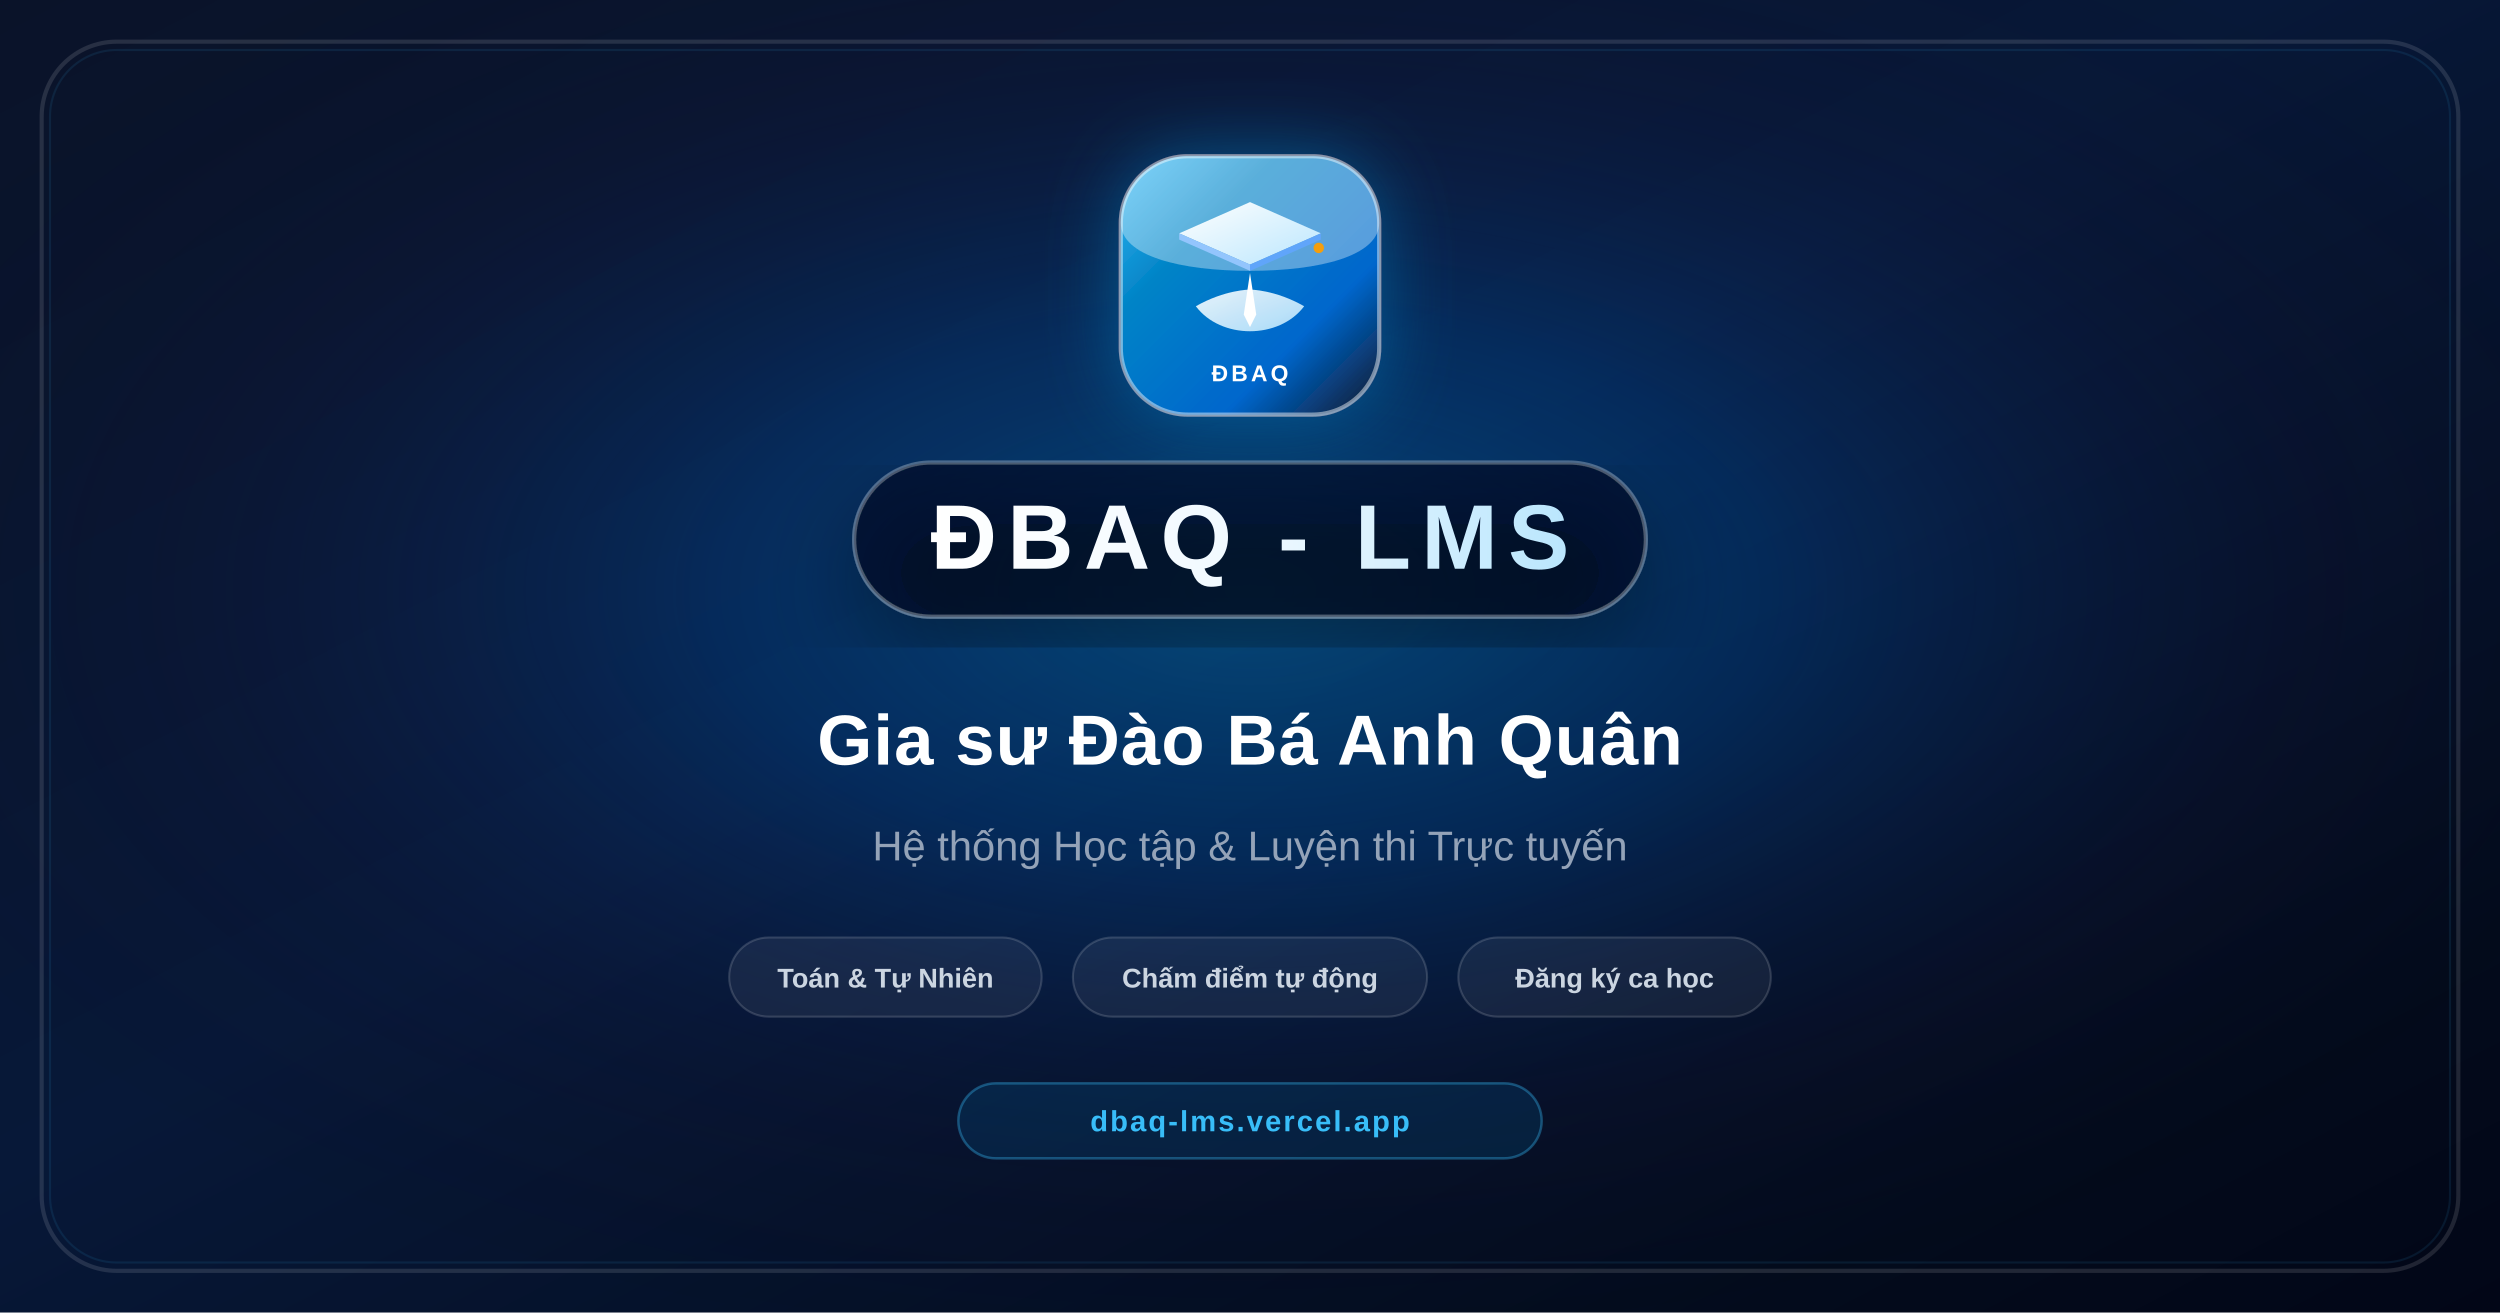
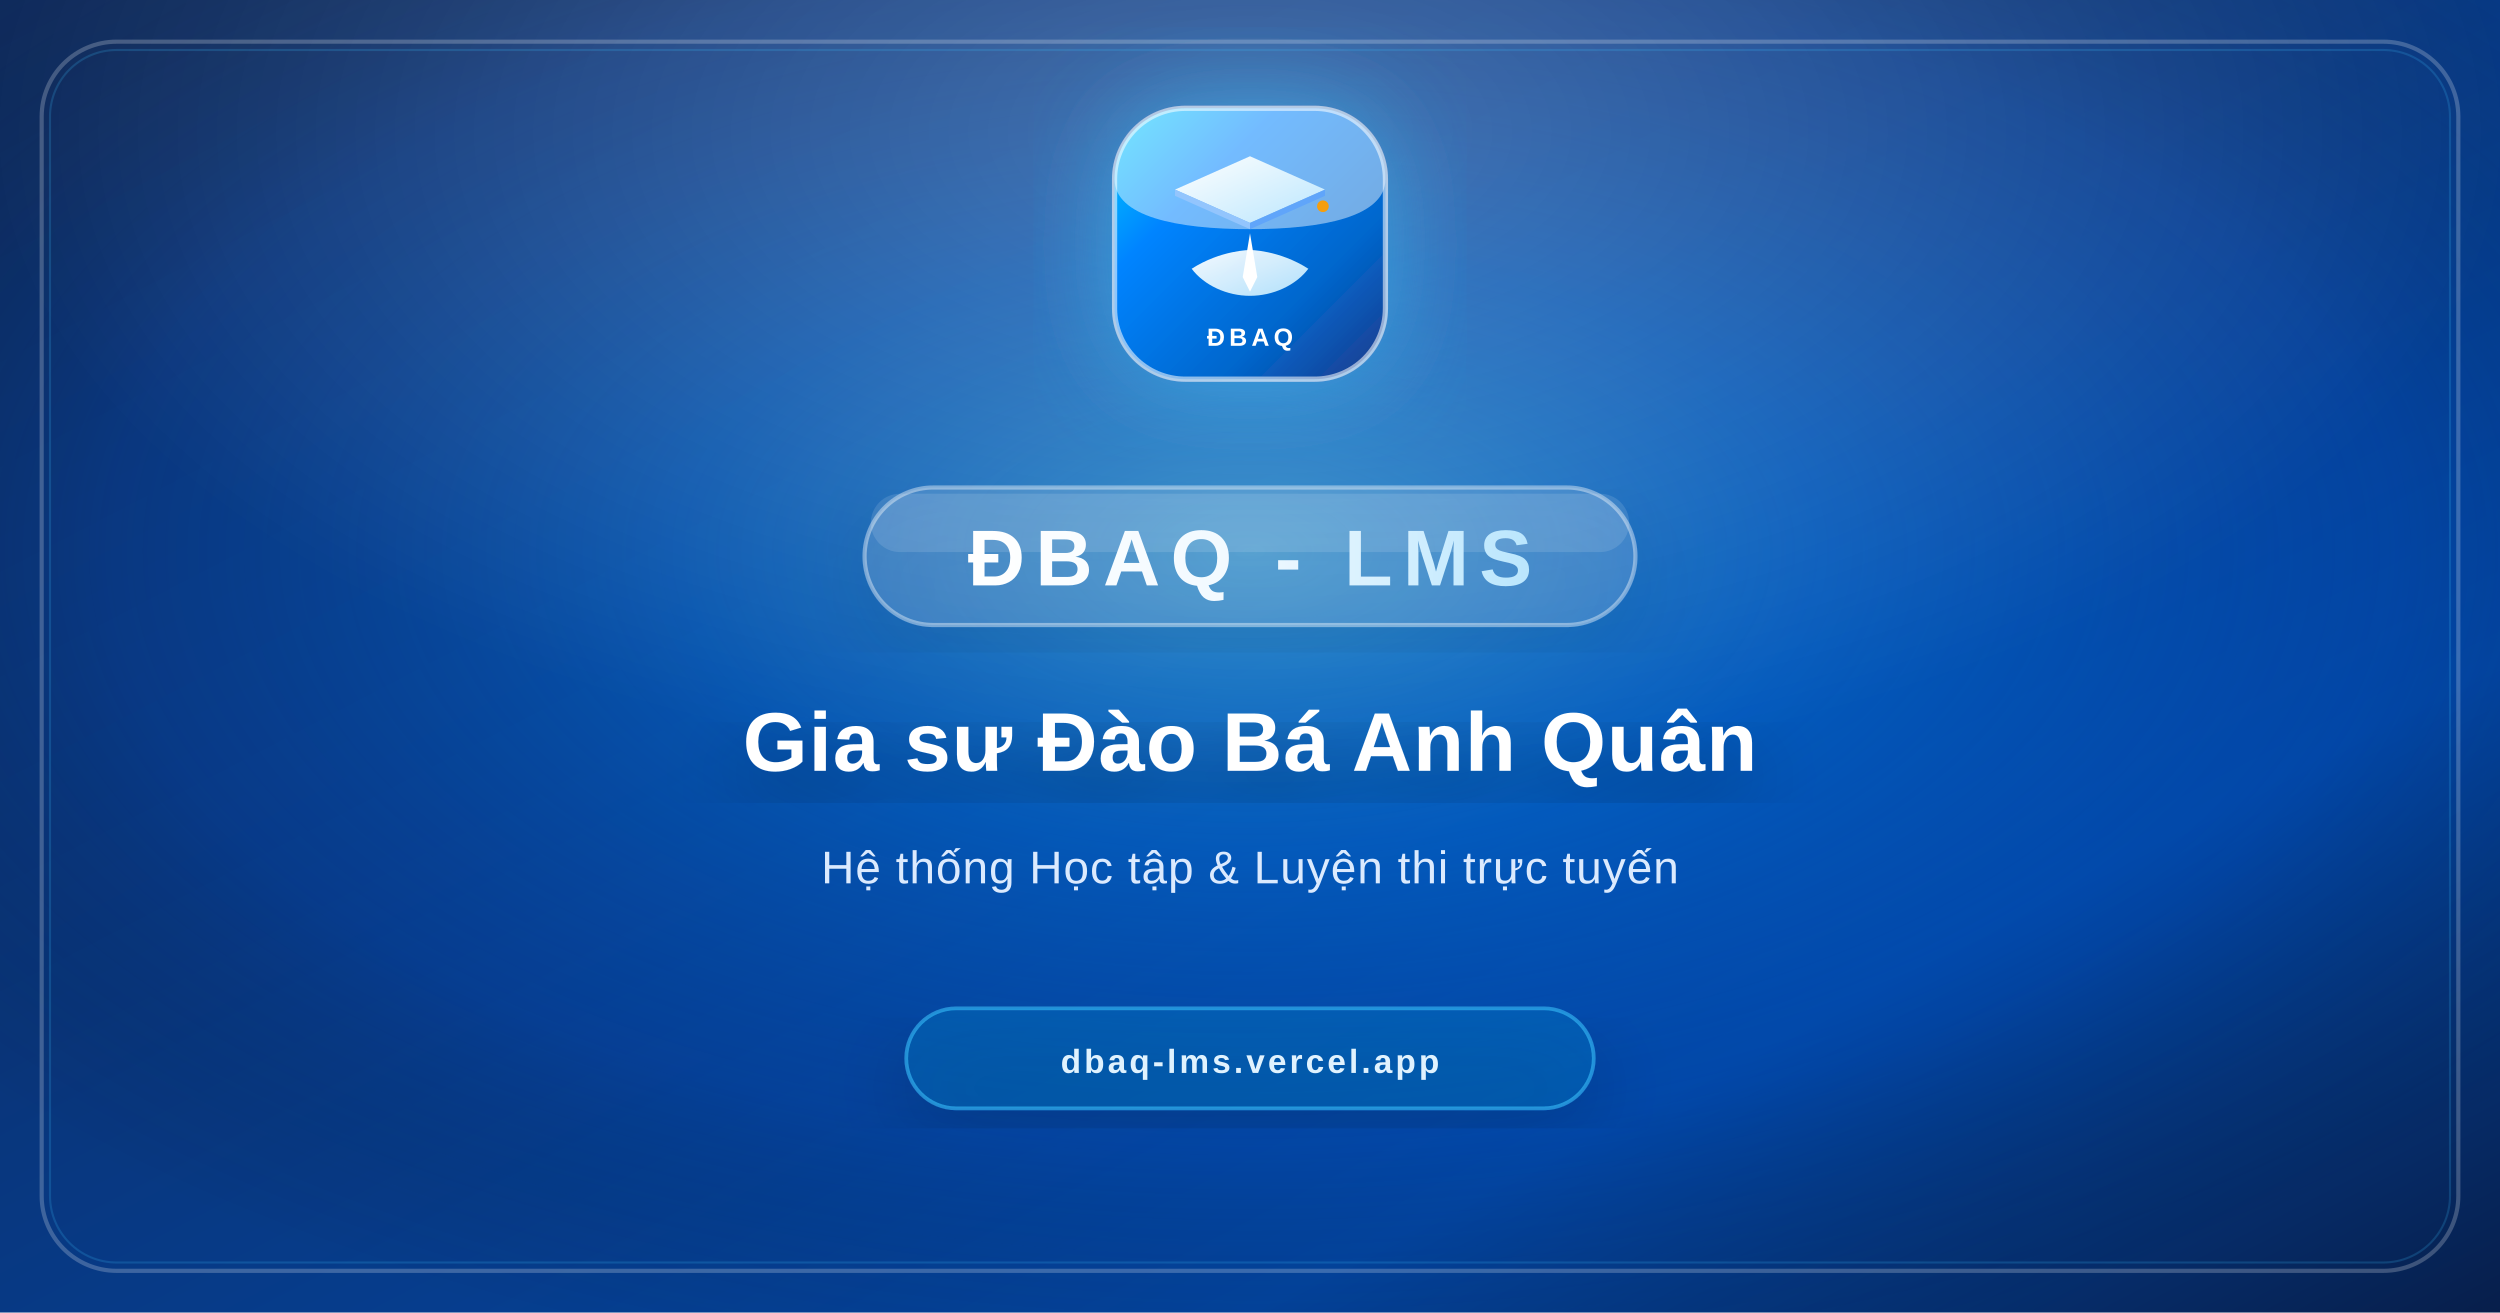
<svg xmlns="http://www.w3.org/2000/svg" viewBox="0 0 1200 630" width="1200" height="630">
  <defs>
    <linearGradient id="ogBgGrad" x1="0%" y1="0%" x2="100%" y2="100%">
-       <stop offset="0%" stop-color="#0a1329" />
-       <stop offset="45%" stop-color="#071838" />
-       <stop offset="85%" stop-color="#030b1c" />
-       <stop offset="100%" stop-color="#020617" />
+       <stop offset="0%" stop-color="#0f2b5c" />
+       <stop offset="40%" stop-color="#09357a" />
+       <stop offset="75%" stop-color="#03449e" />
+       <stop offset="100%" stop-color="#071e4a" />
    </linearGradient>
-     <radialGradient id="centerAura" cx="50%" cy="45%" r="60%">
-       <stop offset="0%" stop-color="#0284c7" stop-opacity="0.45" />
-       <stop offset="35%" stop-color="#0066cc" stop-opacity="0.25" />
-       <stop offset="70%" stop-color="#1e1b4b" stop-opacity="0.1" />
+     <radialGradient id="centerAura" cx="50%" cy="42%" r="65%">
+       <stop offset="0%" stop-color="#38bdf8" stop-opacity="0.6" />
+       <stop offset="35%" stop-color="#0084ff" stop-opacity="0.4" />
+       <stop offset="70%" stop-color="#0052cc" stop-opacity="0.2" />
      <stop offset="100%" stop-color="#000000" stop-opacity="0" />
    </radialGradient>
+     <radialGradient id="topGlowSoft" cx="50%" cy="10%" r="50%">
+       <stop offset="0%" stop-color="#ffffff" stop-opacity="0.25" />
+       <stop offset="100%" stop-color="#ffffff" stop-opacity="0" />
+     </radialGradient>
    <linearGradient id="miniIconBg" x1="0%" y1="0%" x2="100%" y2="100%">
-       <stop offset="0%" stop-color="#38bdf8" />
-       <stop offset="30%" stop-color="#0284c7" />
+       <stop offset="0%" stop-color="#00d2ff" />
+       <stop offset="30%" stop-color="#0084ff" />
      <stop offset="70%" stop-color="#0066cc" />
-       <stop offset="100%" stop-color="#0f172a" />
+       <stop offset="100%" stop-color="#1e3a8a" />
    </linearGradient>
    <linearGradient id="titleMetal" x1="0%" y1="0%" x2="100%" y2="0%">
      <stop offset="0%" stop-color="#ffffff" />
      <stop offset="50%" stop-color="#f0f9ff" />
      <stop offset="100%" stop-color="#bae6fd" />
    </linearGradient>
    <linearGradient id="emblemMini" x1="0%" y1="0%" x2="100%" y2="100%">
      <stop offset="0%" stop-color="#ffffff" />
      <stop offset="100%" stop-color="#bae6fd" />
    </linearGradient>
    <linearGradient id="goldStar" x1="0%" y1="0%" x2="100%" y2="100%">
      <stop offset="0%" stop-color="#fef08a" />
      <stop offset="100%" stop-color="#f59e0b" />
    </linearGradient>
    <filter id="cardShadow" x="-20%" y="-20%" width="140%" height="140%">
-       <feDropShadow dx="0" dy="16" stdDeviation="22" flood-color="#000000" flood-opacity="0.65" />
+       <feDropShadow dx="0" dy="14" stdDeviation="20" flood-color="#020617" flood-opacity="0.45" />
    </filter>
    <filter id="iconGlow" x="-30%" y="-30%" width="160%" height="160%">
-       <feDropShadow dx="0" dy="0" stdDeviation="18" flood-color="#0284c7" flood-opacity="0.55" />
+       <feDropShadow dx="0" dy="0" stdDeviation="24" flood-color="#38bdf8" flood-opacity="0.65" />
    </filter>
  </defs>
  <rect width="1200" height="630" fill="url(#ogBgGrad)" />
  <rect width="1200" height="630" fill="url(#centerAura)" />
-   <rect x="20" y="20" width="1160" height="590" rx="36" fill="none" stroke="rgba(255,255,255,0.12)" stroke-width="2" />
-   <rect x="24" y="24" width="1152" height="582" rx="32" fill="none" stroke="rgba(56,189,248,0.1)" stroke-width="1" />
-   <g transform="translate(600, 75)" text-anchor="middle">
-     <g transform="translate(-62, 0)" filter="url(#iconGlow)">
-       <rect width="124" height="124" rx="32" fill="url(#miniIconBg)" />
-       <rect width="124" height="124" rx="32" fill="none" stroke="rgba(255,255,255,0.45)" stroke-width="2" />
-       <path d="M 0 32 C 0 14 14 0 32 0 L 92 0 C 110 0 124 14 124 32 C 124 48 95 55 62 55 C 29 55 0 48 0 32 Z" fill="#ffffff" opacity="0.35" />
-       <g transform="translate(62, 22)">
-         <polygon points="0,0 34,15 0,30 -34,15" fill="url(#emblemMini)" />
-         <polygon points="-34,15 0,30 0,33 -34,18" fill="#93c5fd" />
-         <polygon points="34,15 0,30 0,33 34,18" fill="#60a5fa" />
-         <circle cx="33" cy="22" r="2.5" fill="#f59e0b" />
-         <path d="M -26 50 C -12 42 0 42 0 42 C 0 42 12 42 26 50 C 20 58 10 62 0 62 C -10 62 -20 58 -26 50 Z" fill="url(#emblemMini)" opacity="0.9" />
-         <polygon points="0,34 3,54 0,60 -3,54" fill="#ffffff" />
+   <rect width="1200" height="630" fill="url(#topGlowSoft)" />
+   <rect x="20" y="20" width="1160" height="590" rx="36" fill="none" stroke="rgba(255,255,255,0.22)" stroke-width="2" />
+   <rect x="24" y="24" width="1152" height="582" rx="32" fill="none" stroke="rgba(56,189,248,0.2)" stroke-width="1" />
+   <g transform="translate(600, 52)" text-anchor="middle">
+     <g transform="translate(-65, 0)" filter="url(#iconGlow)">
+       <rect width="130" height="130" rx="34" fill="url(#miniIconBg)" />
+       <rect width="130" height="130" rx="34" fill="none" stroke="rgba(255,255,255,0.55)" stroke-width="2.5" />
+       <path d="M 0 34 C 0 15 15 0 34 0 L 96 0 C 115 0 130 15 130 34 C 130 52 100 58 65 58 C 30 58 0 52 0 34 Z" fill="#ffffff" opacity="0.45" />
+       <g transform="translate(65, 23)">
+         <polygon points="0,0 36,16 0,32 -36,16" fill="url(#emblemMini)" />
+         <polygon points="-36,16 0,32 0,35 -36,19" fill="#93c5fd" />
+         <polygon points="36,16 0,32 0,35 36,19" fill="#60a5fa" />
+         <circle cx="35" cy="24" r="2.8" fill="#f59e0b" />
+         <path d="M -28 54 C -14 45 0 45 0 45 C 0 45 14 45 28 54 C 22 62 11 67 0 67 C -11 67 -22 62 -28 54 Z" fill="url(#emblemMini)" opacity="0.95" />
+         <polygon points="0,37 3.5,58 0,65 -3.5,58" fill="#ffffff" />
      </g>
-       <text x="62" y="108" text-anchor="middle" font-family="'Segoe UI', Arial, sans-serif" font-size="11" font-weight="900" letter-spacing="1.5" fill="#ffffff">ĐBAQ</text>
+       <text x="65" y="114" text-anchor="middle" font-family="'Segoe UI', Arial, sans-serif" font-size="12" font-weight="900" letter-spacing="2" fill="#ffffff">ĐBAQ</text>
    </g>
-     <g transform="translate(0, 195)">
-       <rect x="-190" y="-48" width="380" height="74" rx="37" fill="rgba(2, 6, 23, 0.55)" stroke="rgba(255, 255, 255, 0.28)" stroke-width="2" filter="url(#cardShadow)" />
-       <text x="0" y="3" text-anchor="middle" font-family="'Segoe UI', Arial, sans-serif" font-size="44" font-weight="900" letter-spacing="5" fill="url(#titleMetal)">
+     <g transform="translate(0, 182)">
+       <rect x="-185" y="0" width="370" height="66" rx="33" fill="rgba(255, 255, 255, 0.14)" stroke="rgba(255, 255, 255, 0.4)" stroke-width="2" filter="url(#cardShadow)" />
+       <rect x="-182" y="3" width="364" height="28" rx="14" fill="#ffffff" opacity="0.12" />
+       <text x="0" y="47" text-anchor="middle" font-family="'Segoe UI', Arial, sans-serif" font-size="38" font-weight="900" letter-spacing="5" fill="url(#titleMetal)">
        ĐBAQ - LMS
      </text>
    </g>
-     <text x="0" y="292" font-family="'Segoe UI', Arial, sans-serif" font-size="34" font-weight="700" letter-spacing="0.5" fill="#ffffff">
+     <text x="0" y="318" font-family="'Segoe UI', Arial, sans-serif" font-size="40" font-weight="800" letter-spacing="0.5" fill="#ffffff" filter="url(#cardShadow)">
      Gia sư Đào Bá Anh Quân
    </text>
-     <text x="0" y="338" font-family="'Segoe UI', Arial, sans-serif" font-size="20" font-weight="400" fill="#94a3b8">
-       Hệ thống Học tập &amp; Luyện thi Trực tuyến
+     <text x="0" y="372" font-family="'Segoe UI', Arial, sans-serif" font-size="22" font-weight="500" letter-spacing="0.5" fill="#dbeafe">
+       Hệ thống Học tập &amp; Luyện thi trực tuyến
    </text>
-     <g transform="translate(0, 375)">
-       <g transform="translate(-250, 0)">
-         <rect x="0" y="0" width="150" height="38" rx="19" fill="rgba(255,255,255,0.06)" stroke="rgba(255,255,255,0.15)" stroke-width="1" />
-         <text x="75" y="24" text-anchor="middle" font-family="'Segoe UI', Arial, sans-serif" font-size="13" font-weight="600" fill="#cbd5e1">Toán &amp; Tự Nhiên</text>
-       </g>
-       <g transform="translate(-85, 0)">
-         <rect x="0" y="0" width="170" height="38" rx="19" fill="rgba(255,255,255,0.06)" stroke="rgba(255,255,255,0.15)" stroke-width="1" />
-         <text x="85" y="24" text-anchor="middle" font-family="'Segoe UI', Arial, sans-serif" font-size="13" font-weight="600" fill="#cbd5e1">Chấm điểm tự động</text>
-       </g>
-       <g transform="translate(100, 0)">
-         <rect x="0" y="0" width="150" height="38" rx="19" fill="rgba(255,255,255,0.06)" stroke="rgba(255,255,255,0.15)" stroke-width="1" />
-         <text x="75" y="24" text-anchor="middle" font-family="'Segoe UI', Arial, sans-serif" font-size="13" font-weight="600" fill="#cbd5e1">Đăng ký ca học</text>
-       </g>
-     </g>
-     <g transform="translate(0, 445)">
-       <rect x="-140" y="0" width="280" height="36" rx="18" fill="rgba(2, 132, 199, 0.15)" stroke="rgba(56, 189, 248, 0.35)" stroke-width="1.2" />
-       <text x="0" y="23" text-anchor="middle" font-family="'Segoe UI', Arial, sans-serif" font-size="14" font-weight="700" letter-spacing="1" fill="#38bdf8">
+     <g transform="translate(0, 432)">
+       <rect x="-165" y="0" width="330" height="48" rx="24" fill="rgba(2, 132, 199, 0.3)" stroke="rgba(56, 189, 248, 0.6)" stroke-width="1.8" filter="url(#cardShadow)" />
+       <text x="0" y="31" text-anchor="middle" font-family="'Segoe UI', Arial, sans-serif" font-size="16" font-weight="700" letter-spacing="1.5" fill="#e0f2fe">
        dbaq-lms.vercel.app
      </text>
    </g>
  </g>
</svg>
